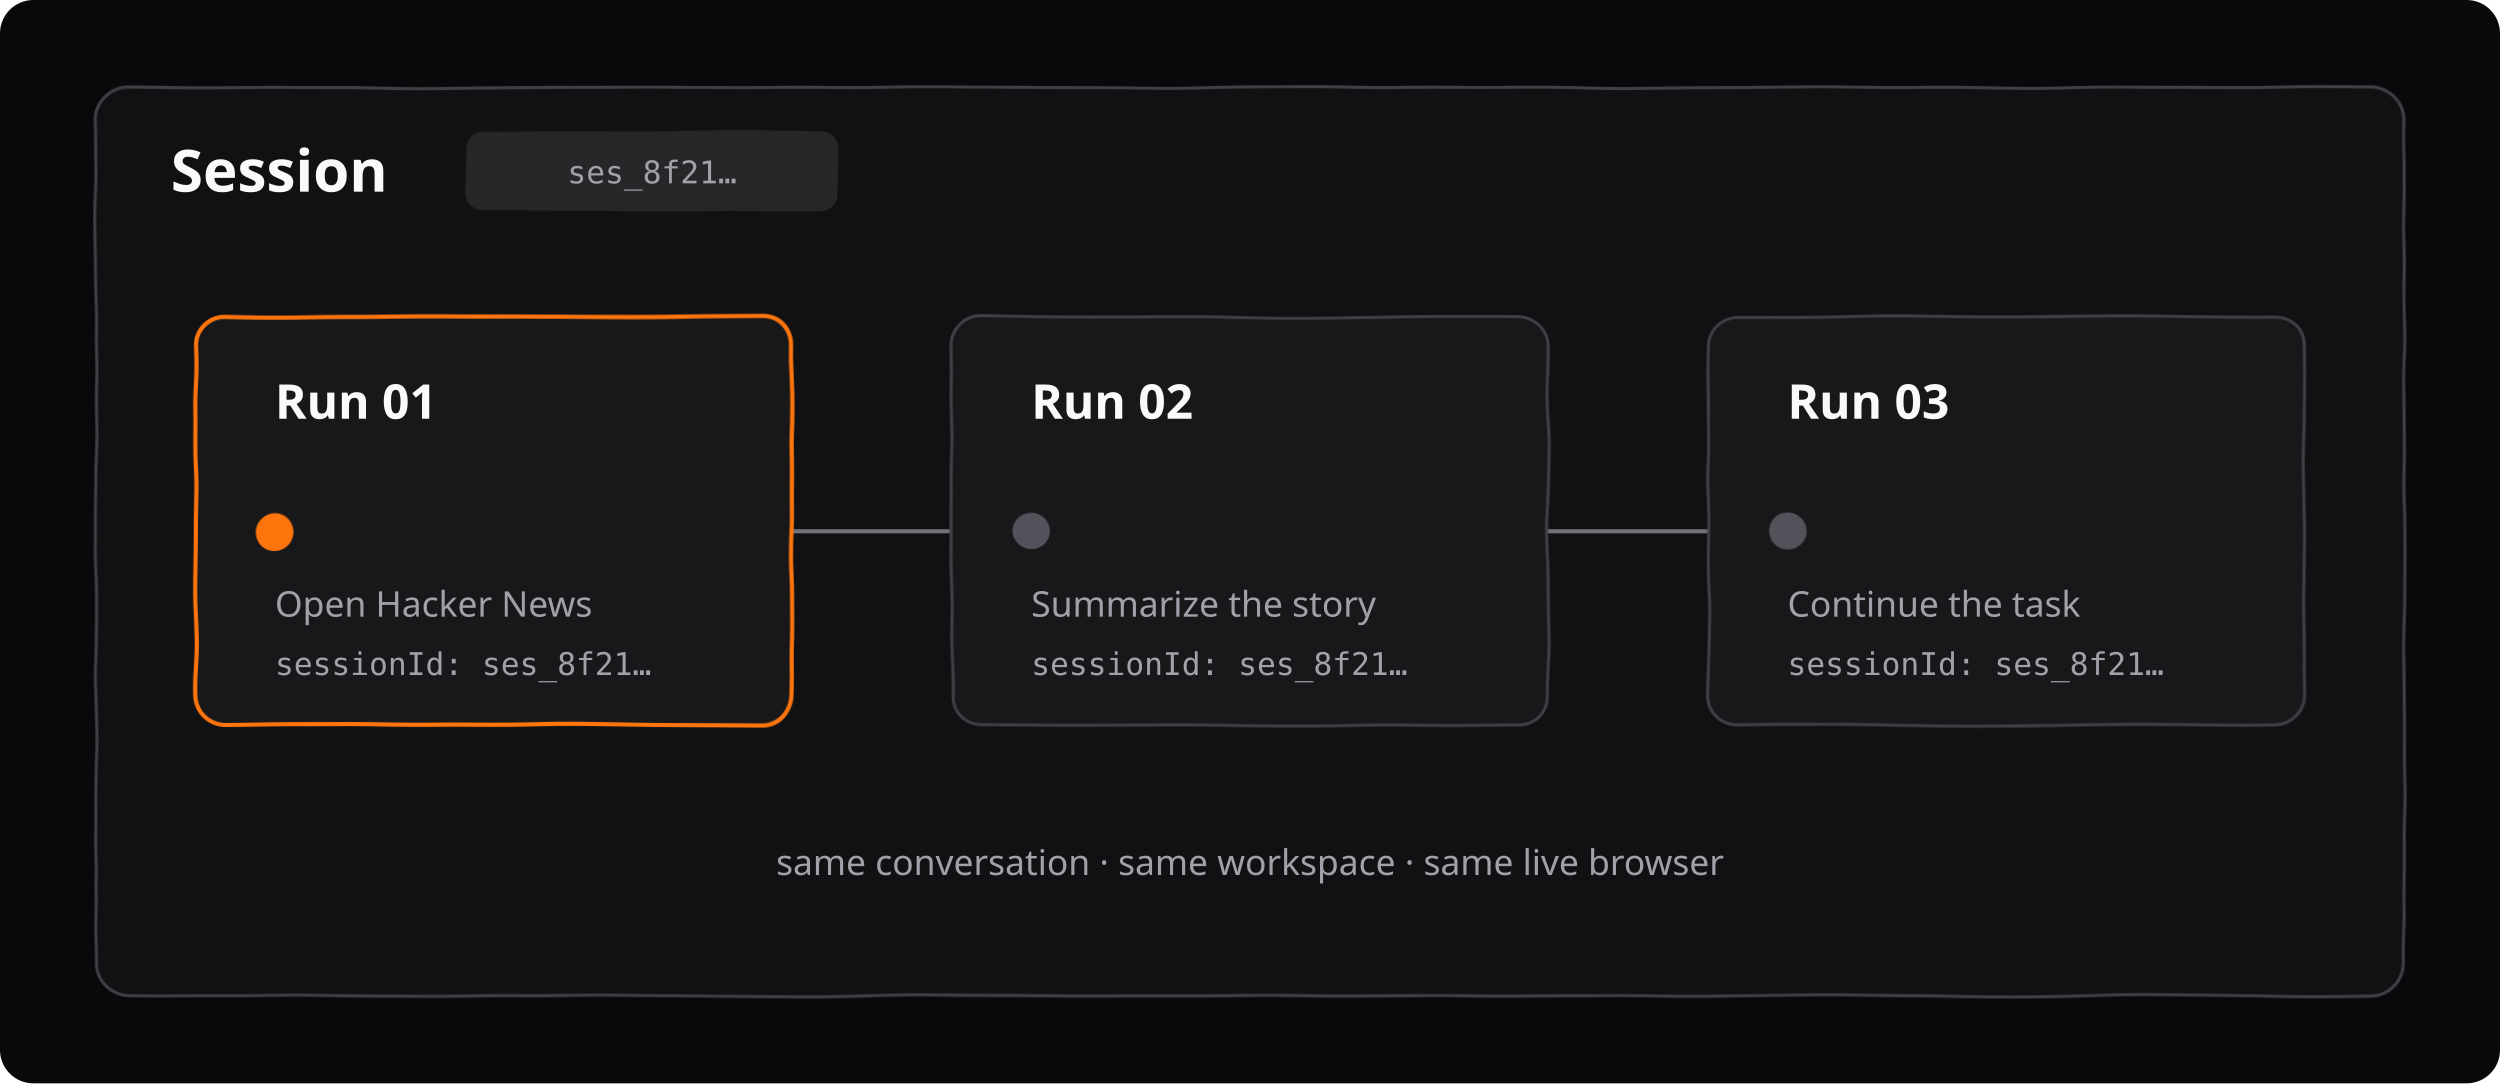
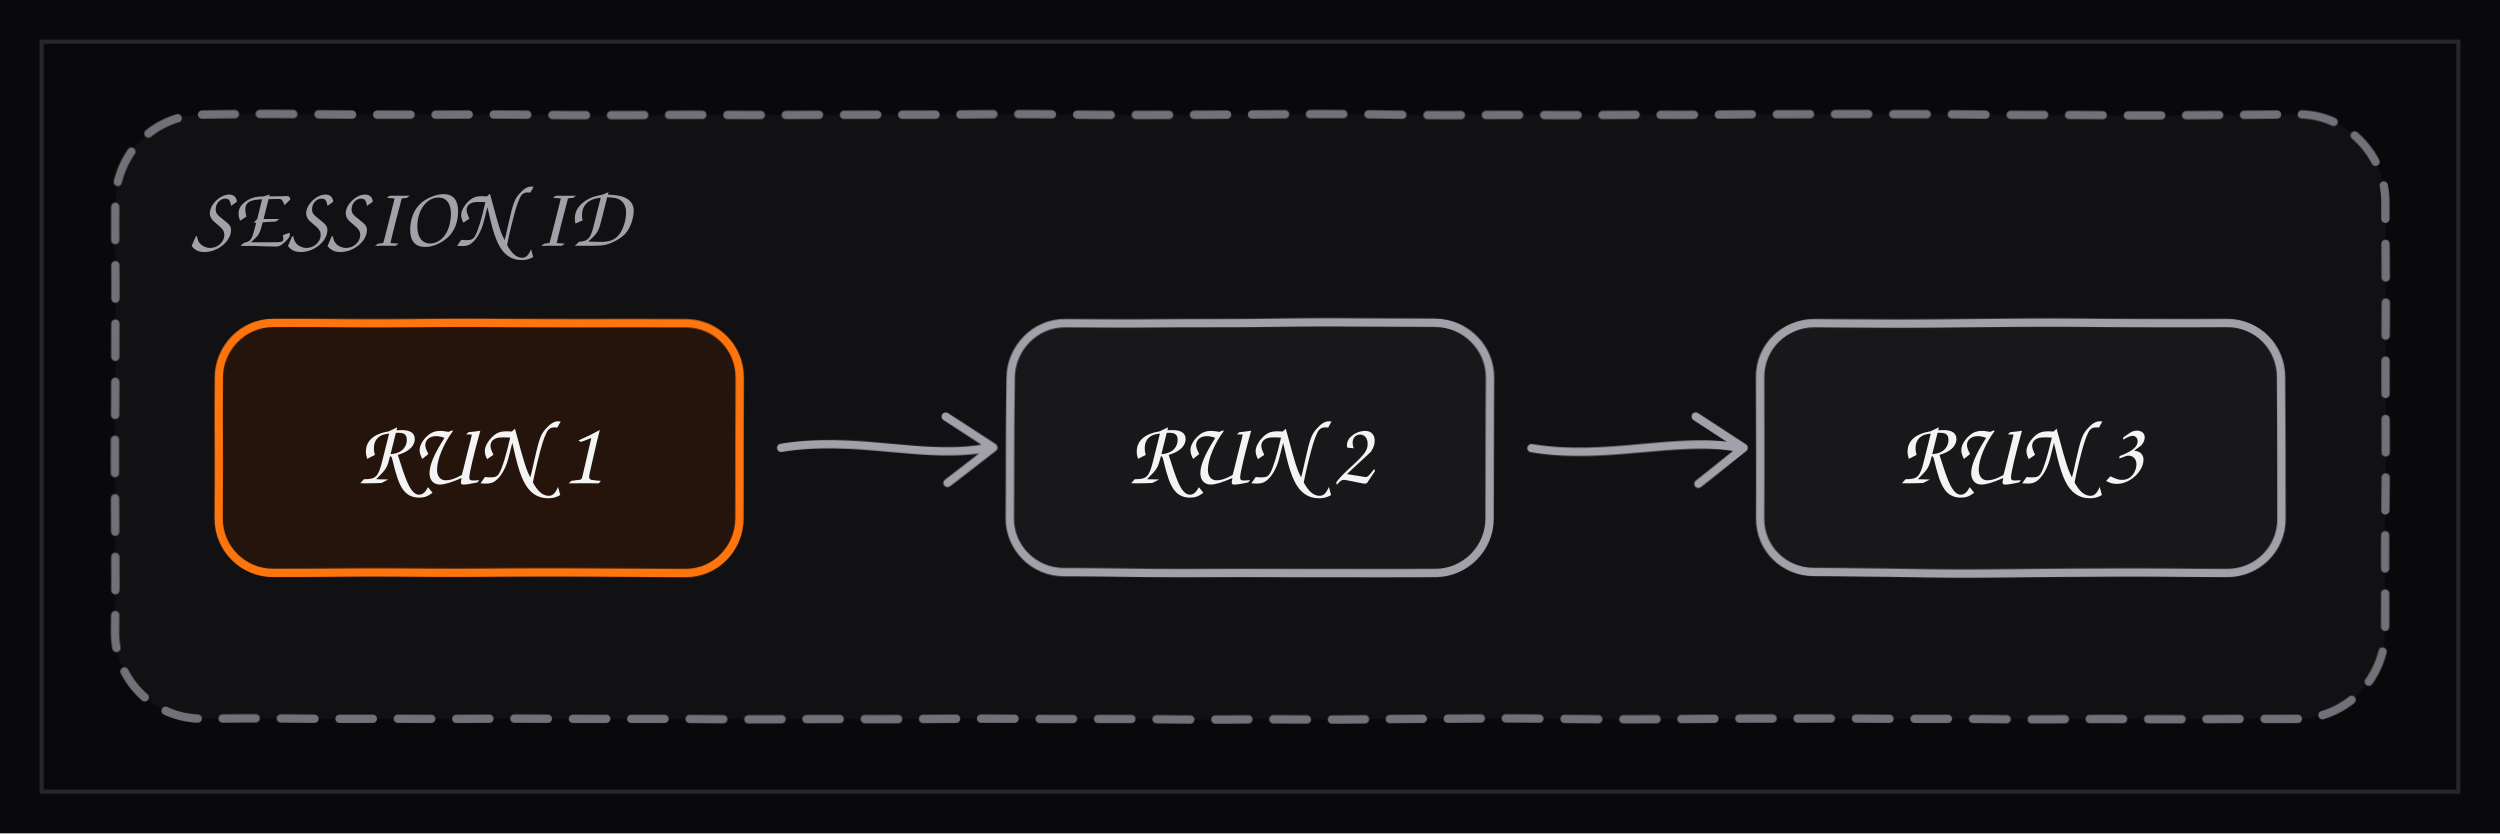
- <svg xmlns="http://www.w3.org/2000/svg" width="1200" height="520" viewBox="0 0 1200 520" fill="none" role="img" aria-labelledby="title desc">
-   <style>
-     .heading{fill:#FAFAFA;font:650 28px Geist,ui-sans-serif,system-ui,sans-serif}
-     .label{fill:#FAFAFA;font:620 23px Geist,ui-sans-serif,system-ui,sans-serif}
-     .body{fill:#A1A1AA;font:17px Geist,ui-sans-serif,system-ui,sans-serif}
-     .mono{fill:#A1A1AA;font:15px "Geist Mono",ui-monospace,monospace}
-     rect:not(.canvas),circle{filter:url(#rough)}path{stroke-linecap:round;stroke-linejoin:round}
-   </style>
+ <svg xmlns="http://www.w3.org/2000/svg" width="1200" height="400" viewBox="0 0 1200 400" role="img" aria-labelledby="title desc">
  <defs>
-     <filter id="rough" x="-3%" y="-3%" width="106%" height="106%">
-       <feTurbulence type="fractalNoise" baseFrequency=".012 .025" numOctaves="2" seed="23" result="noise" />
-       <feDisplacementMap in="SourceGraphic" in2="noise" scale="2.2" xChannelSelector="R" yChannelSelector="G" />
+     <filter id="rough">
+       <feTurbulence type="fractalNoise" baseFrequency=".01" numOctaves="2" seed="11" result="noise" />
+       <feDisplacementMap in="SourceGraphic" in2="noise" scale="1.4" />
    </filter>
-     <marker id="arrow" markerWidth="10" markerHeight="10" refX="9" refY="5" orient="auto">
-       <path d="M1 1L9 5L1 9" fill="none" stroke="#71717A" stroke-width="1.8" stroke-linecap="round" stroke-linejoin="round" />
-     </marker>
  </defs>
-   <rect class="canvas" width="1200" height="520" rx="16" fill="#09090B" />
-   <rect x="46" y="42" width="1108" height="436" rx="16" fill="#111113" stroke="#3F3F46" stroke-width="1.5" />
-   <text x="82" y="92" class="heading">Session</text>
-   <rect x="224" y="63" width="178" height="38" rx="8" fill="#27272A" />
-   <text x="313" y="88" class="mono" text-anchor="middle">ses_8f21…</text>
-   <path d="M192 255H1002" stroke="#71717A" stroke-width="2" marker-end="url(#arrow)" />
-   <rect x="94" y="152" width="286" height="196" rx="14" fill="#18181B" stroke="#FE750E" stroke-width="2" />
-   <circle cx="132" cy="255" r="9" fill="#FE750E" />
-   <text x="132" y="201" class="label">Run 01</text>
-   <text x="132" y="296" class="body">Open Hacker News</text>
-   <text x="132" y="324" class="mono">sessionId: ses_8f21…</text>
-   <rect x="457" y="152" width="286" height="196" rx="14" fill="#18181B" stroke="#3F3F46" stroke-width="1.5" />
-   <circle cx="495" cy="255" r="9" fill="#52525B" />
-   <text x="495" y="201" class="label">Run 02</text>
-   <text x="495" y="296" class="body">Summarize the story</text>
-   <text x="495" y="324" class="mono">sessionId: ses_8f21…</text>
-   <rect x="820" y="152" width="286" height="196" rx="14" fill="#18181B" stroke="#3F3F46" stroke-width="1.5" />
-   <circle cx="858" cy="255" r="9" fill="#52525B" />
-   <text x="858" y="201" class="label">Run 03</text>
-   <text x="858" y="296" class="body">Continue the task</text>
-   <text x="858" y="324" class="mono">sessionId: ses_8f21…</text>
-   <text x="600" y="420" class="body" text-anchor="middle">same conversation · same workspace · same live browser</text>
+   <rect width="1200" height="400" fill="#09090B" />
+   <rect x="20" y="20" width="1160" height="360" fill="none" stroke="#27272A" stroke-width="2" />
+   <g fill="none" stroke-linecap="round" stroke-linejoin="round" filter="url(#rough)">
+     <rect x="55" y="55" width="1090" height="290" rx="42" fill="#111113" stroke="#71717A" stroke-width="4" stroke-dasharray="16 12" />
+     <rect x="105" y="155" width="250" height="120" rx="26" fill="#24140B" stroke="#FE750E" stroke-width="4" />
+     <path d="M375 215 C410 209 445 221 475 215" stroke="#A1A1AA" stroke-width="4" />
+     <path d="M454 200 L477 215 L455 232" stroke="#A1A1AA" stroke-width="4" />
+     <rect x="485" y="155" width="230" height="120" rx="26" fill="#18181B" stroke="#A1A1AA" stroke-width="4" />
+     <path d="M735 215 C770 221 805 209 835 215" stroke="#A1A1AA" stroke-width="4" />
+     <path d="M814 200 L837 215 L815 232" stroke="#A1A1AA" stroke-width="4" />
+     <rect x="845" y="155" width="250" height="120" rx="26" fill="#18181B" stroke="#A1A1AA" stroke-width="4" />
+   </g>
+   <g font-family="Virgil, Comic Sans MS, cursive">
+     <text x="92" y="118" font-size="42" fill="#A1A1AA">SESSION ID</text>
+     <text x="230" y="232" font-size="44" fill="#F4F4F5" text-anchor="middle">RUN 1</text>
+     <text x="600" y="232" font-size="44" fill="#F4F4F5" text-anchor="middle">RUN 2</text>
+     <text x="970" y="232" font-size="44" fill="#F4F4F5" text-anchor="middle">RUN 3</text>
+   </g>
</svg>
